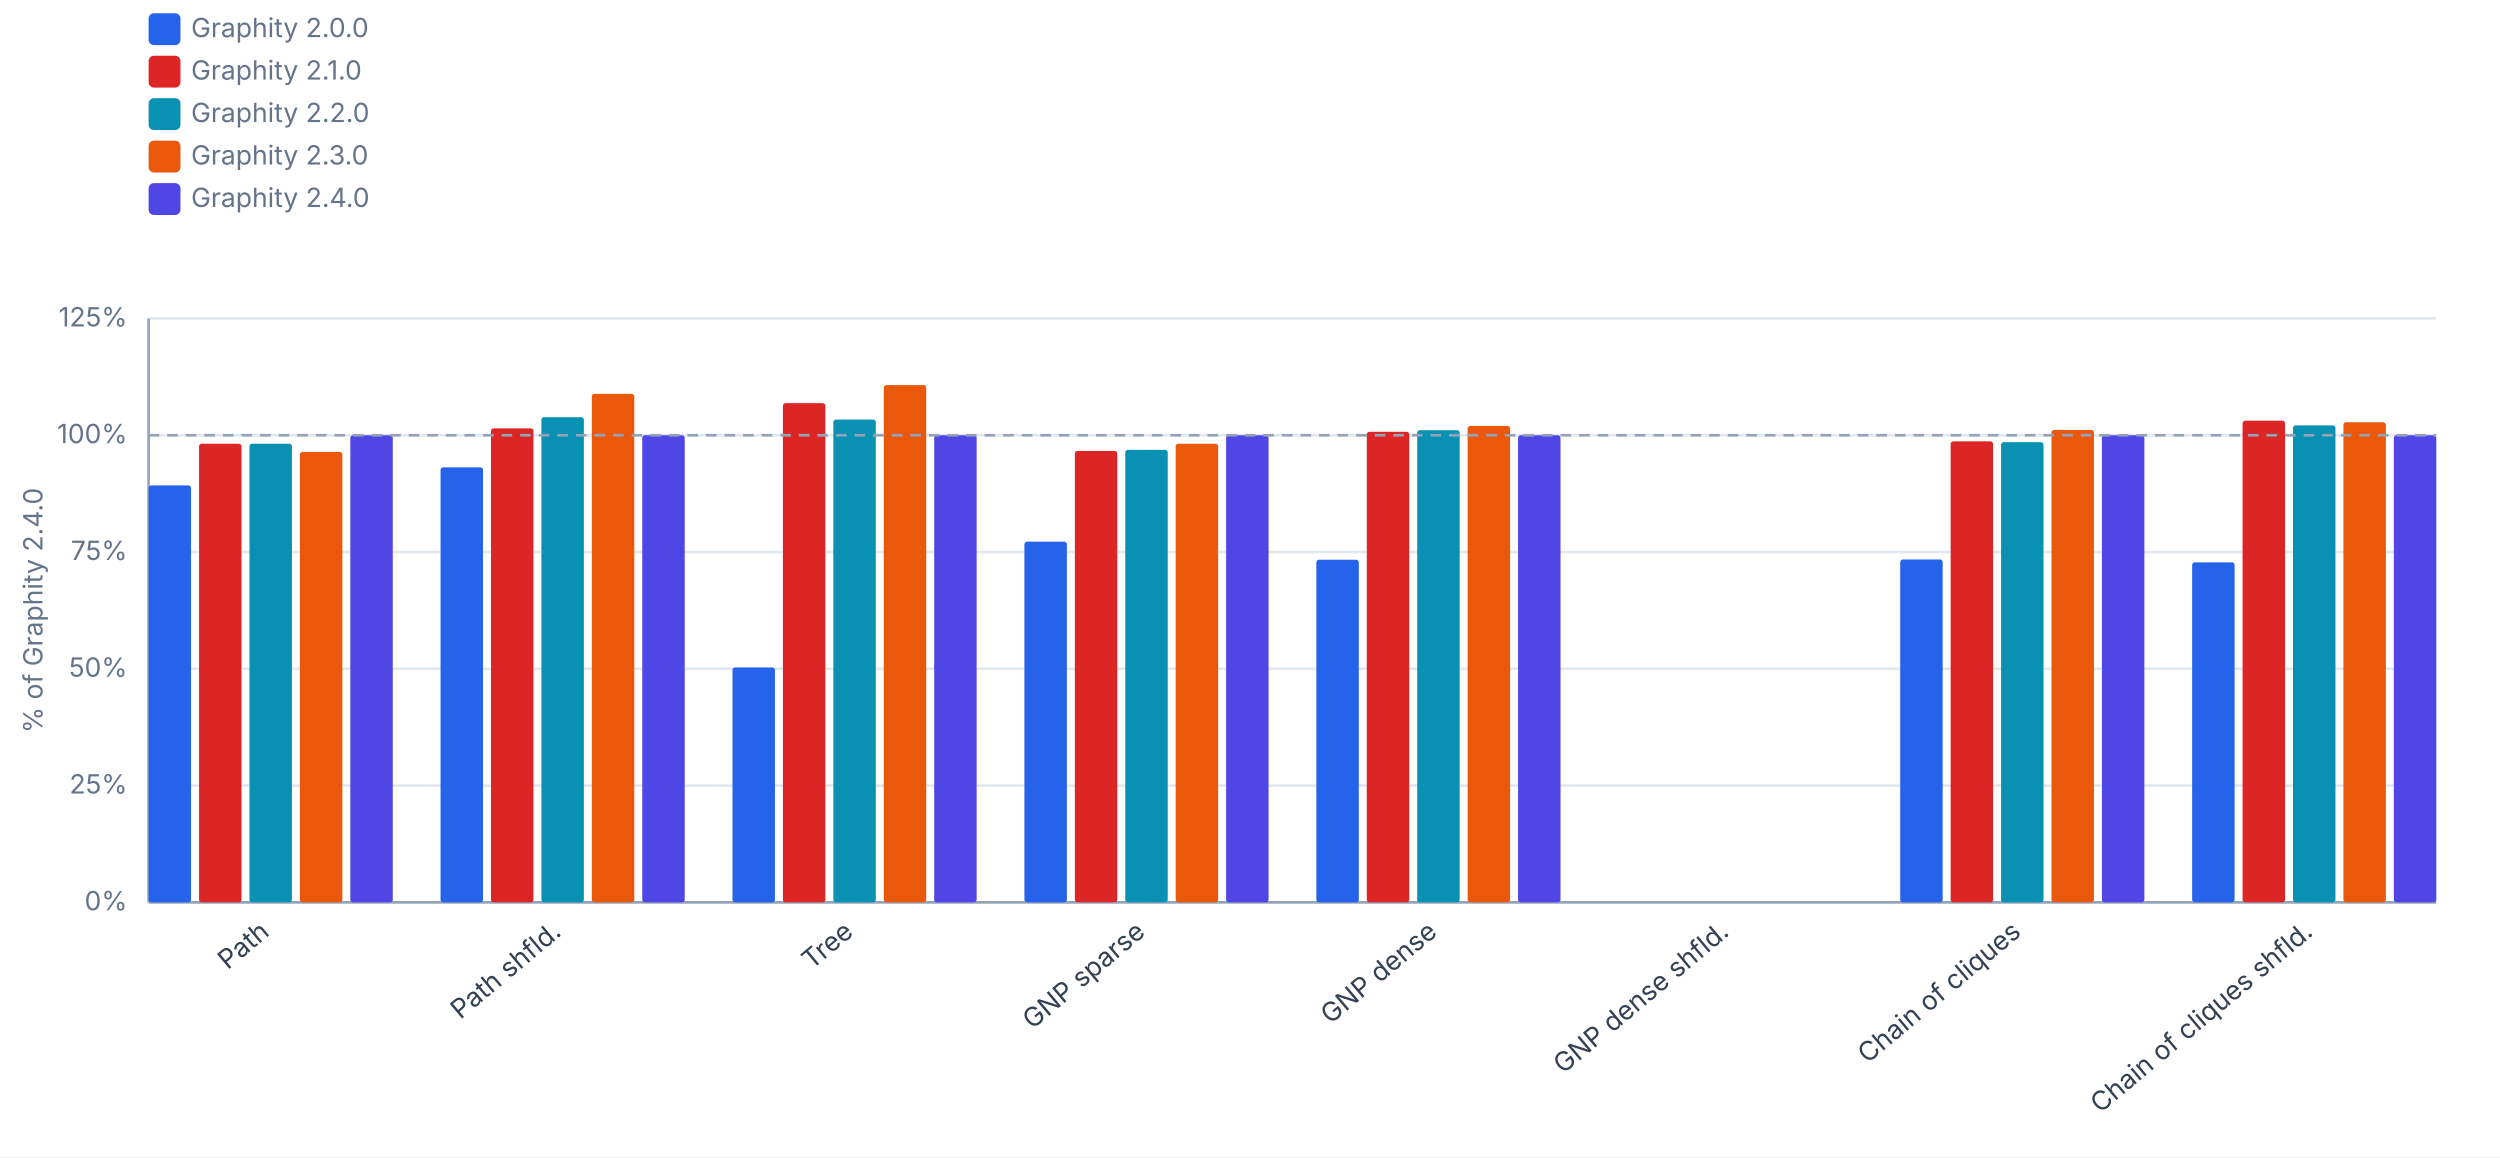
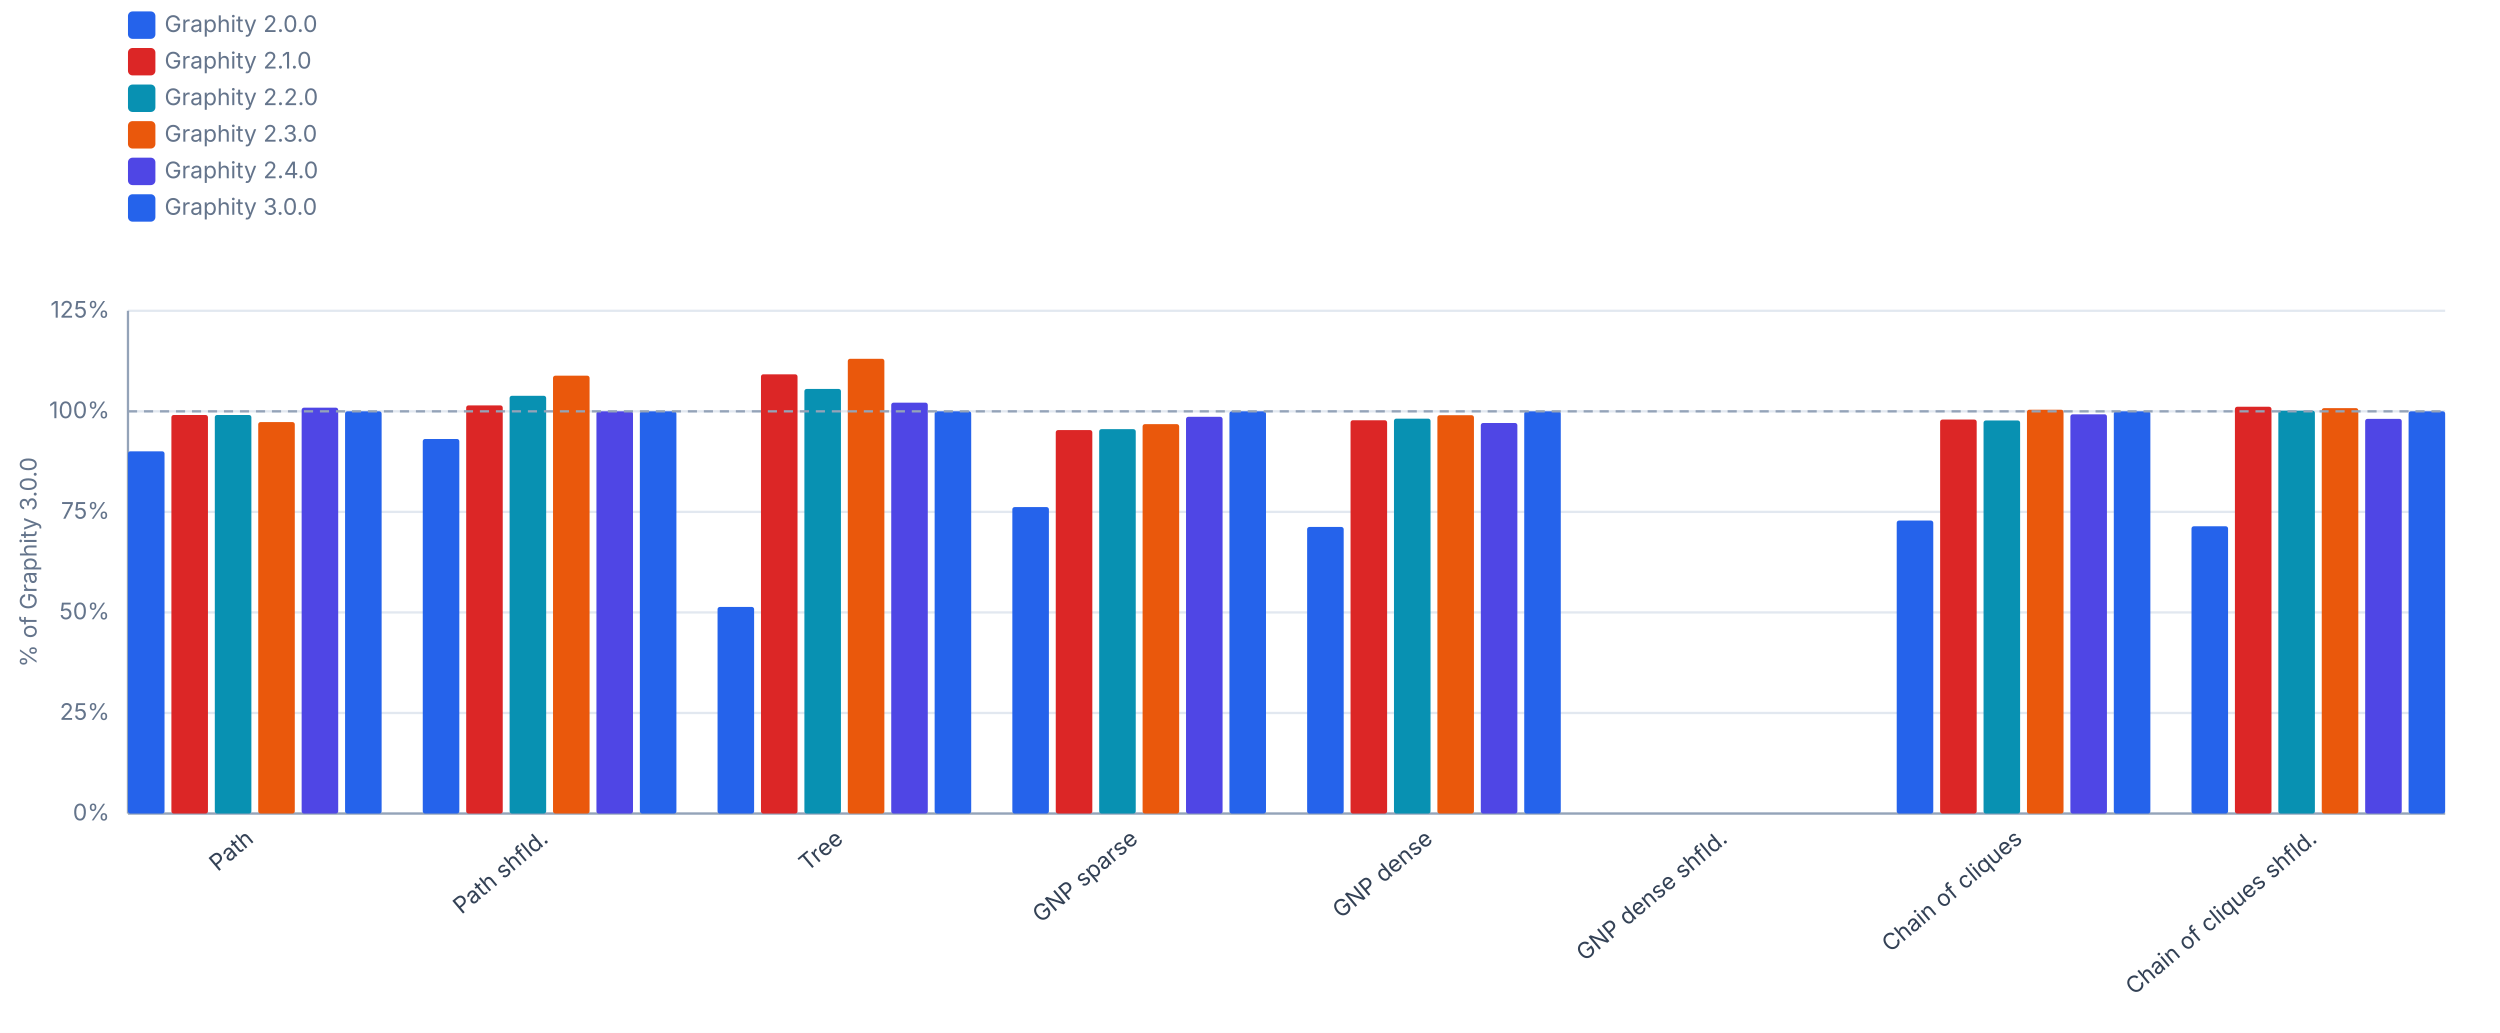
- <svg xmlns="http://www.w3.org/2000/svg" width="942" height="436" viewBox="0 0 942 436" role="img">
+ <svg xmlns="http://www.w3.org/2000/svg" width="1094" height="452" viewBox="0 0 1094 452" role="img">
  <style>text{font-family:ui-sans-serif,system-ui,-apple-system,Segoe UI,sans-serif;font-size:11px;fill:#334155}.axis{stroke:#94a3b8;stroke-width:1;fill:none}.grid{stroke:#e2e8f0;stroke-width:1}.ylabel{fill:#64748b;font-size:10px}.tick{fill:#64748b;font-size:10px}.xlabel{font-size:10px}</style>
-   <rect x="0" y="0" width="942" height="436" fill="#ffffff" />
+   <rect x="0" y="0" width="1094" height="452" fill="#ffffff" />
  <rect x="56" y="5" width="12" height="12" rx="2" fill="#2563eb" />
  <text x="72" y="14" class="tick">Graphity 2.0.0</text>
  <rect x="56" y="21" width="12" height="12" rx="2" fill="#dc2626" />
  <text x="72" y="30" class="tick">Graphity 2.1.0</text>
  <rect x="56" y="37" width="12" height="12" rx="2" fill="#0891b2" />
  <text x="72" y="46" class="tick">Graphity 2.2.0</text>
  <rect x="56" y="53" width="12" height="12" rx="2" fill="#ea580c" />
  <text x="72" y="62" class="tick">Graphity 2.3.0</text>
  <rect x="56" y="69" width="12" height="12" rx="2" fill="#4f46e5" />
  <text x="72" y="78" class="tick">Graphity 2.4.0</text>
-   <line class="grid" x1="56" y1="340.0" x2="918" y2="340.0" />
-   <text class="tick" x="48" y="343.0" text-anchor="end">0%</text>
-   <line class="grid" x1="56" y1="296.0" x2="918" y2="296.0" />
-   <text class="tick" x="48" y="299.0" text-anchor="end">25%</text>
-   <line class="grid" x1="56" y1="252.0" x2="918" y2="252.0" />
-   <text class="tick" x="48" y="255.0" text-anchor="end">50%</text>
-   <line class="grid" x1="56" y1="208.0" x2="918" y2="208.0" />
-   <text class="tick" x="48" y="211.0" text-anchor="end">75%</text>
-   <line class="grid" x1="56" y1="164.0" x2="918" y2="164.0" />
-   <text class="tick" x="48" y="167.0" text-anchor="end">100%</text>
-   <line class="grid" x1="56" y1="120.0" x2="918" y2="120.0" />
-   <text class="tick" x="48" y="123.0" text-anchor="end">125%</text>
-   <line class="axis" x1="56" y1="120" x2="56" y2="340" />
-   <line class="axis" x1="56" y1="340" x2="918" y2="340" />
-   <text class="ylabel" x="16" y="230.0" text-anchor="middle" transform="rotate(-90 16 230.0)">% of Graphity 2.4.0</text>
-   <text class="xlabel" x="102.0" y="352.0" text-anchor="end" transform="rotate(-40 102.0 352.0)">Path</text>
-   <rect x="56.0" y="182.9" width="16" height="157.1" fill="#2563eb" rx="1" />
-   <rect x="75.0" y="167.2" width="16" height="172.8" fill="#dc2626" rx="1" />
-   <rect x="94.0" y="167.2" width="16" height="172.8" fill="#0891b2" rx="1" />
-   <rect x="113.0" y="170.3" width="16" height="169.7" fill="#ea580c" rx="1" />
-   <rect x="132.0" y="164.0" width="16" height="176.0" fill="#4f46e5" rx="1" />
-   <text class="xlabel" x="212.0" y="352.0" text-anchor="end" transform="rotate(-40 212.0 352.0)">Path shfld.</text>
-   <rect x="166.0" y="176.1" width="16" height="163.9" fill="#2563eb" rx="1" />
-   <rect x="185.0" y="161.4" width="16" height="178.6" fill="#dc2626" rx="1" />
-   <rect x="204.0" y="157.2" width="16" height="182.8" fill="#0891b2" rx="1" />
-   <rect x="223.0" y="148.4" width="16" height="191.6" fill="#ea580c" rx="1" />
-   <rect x="242.0" y="164.0" width="16" height="176.0" fill="#4f46e5" rx="1" />
-   <text class="xlabel" x="322.0" y="352.0" text-anchor="end" transform="rotate(-40 322.0 352.0)">Tree</text>
-   <rect x="276.0" y="251.5" width="16" height="88.5" fill="#2563eb" rx="1" />
-   <rect x="295.0" y="151.9" width="16" height="188.1" fill="#dc2626" rx="1" />
-   <rect x="314.0" y="158.1" width="16" height="181.9" fill="#0891b2" rx="1" />
-   <rect x="333.0" y="145.1" width="16" height="194.9" fill="#ea580c" rx="1" />
-   <rect x="352.0" y="164.0" width="16" height="176.0" fill="#4f46e5" rx="1" />
-   <text class="xlabel" x="432.0" y="352.0" text-anchor="end" transform="rotate(-40 432.0 352.0)">GNP sparse</text>
-   <rect x="386.0" y="204.1" width="16" height="135.9" fill="#2563eb" rx="1" />
-   <rect x="405.0" y="169.9" width="16" height="170.1" fill="#dc2626" rx="1" />
-   <rect x="424.0" y="169.5" width="16" height="170.5" fill="#0891b2" rx="1" />
-   <rect x="443.0" y="167.2" width="16" height="172.8" fill="#ea580c" rx="1" />
-   <rect x="462.0" y="164.0" width="16" height="176.0" fill="#4f46e5" rx="1" />
-   <text class="xlabel" x="542.0" y="352.0" text-anchor="end" transform="rotate(-40 542.0 352.0)">GNP dense</text>
-   <rect x="496.0" y="210.9" width="16" height="129.1" fill="#2563eb" rx="1" />
-   <rect x="515.0" y="162.7" width="16" height="177.3" fill="#dc2626" rx="1" />
-   <rect x="534.0" y="162.1" width="16" height="177.9" fill="#0891b2" rx="1" />
-   <rect x="553.0" y="160.5" width="16" height="179.5" fill="#ea580c" rx="1" />
-   <rect x="572.0" y="164.0" width="16" height="176.0" fill="#4f46e5" rx="1" />
-   <text class="xlabel" x="652.0" y="352.0" text-anchor="end" transform="rotate(-40 652.0 352.0)">GNP dense shfld.</text>
-   <text class="xlabel" x="762.0" y="352.0" text-anchor="end" transform="rotate(-40 762.0 352.0)">Chain of cliques</text>
-   <rect x="716.0" y="210.8" width="16" height="129.2" fill="#2563eb" rx="1" />
-   <rect x="735.0" y="166.3" width="16" height="173.7" fill="#dc2626" rx="1" />
-   <rect x="754.0" y="166.6" width="16" height="173.4" fill="#0891b2" rx="1" />
-   <rect x="773.0" y="162.0" width="16" height="178.0" fill="#ea580c" rx="1" />
-   <rect x="792.0" y="164.0" width="16" height="176.0" fill="#4f46e5" rx="1" />
-   <text class="xlabel" x="872.0" y="352.0" text-anchor="end" transform="rotate(-40 872.0 352.0)">Chain of cliques shfld.</text>
-   <rect x="826.0" y="211.9" width="16" height="128.1" fill="#2563eb" rx="1" />
-   <rect x="845.0" y="158.5" width="16" height="181.5" fill="#dc2626" rx="1" />
-   <rect x="864.0" y="160.3" width="16" height="179.7" fill="#0891b2" rx="1" />
-   <rect x="883.0" y="159.1" width="16" height="180.9" fill="#ea580c" rx="1" />
-   <rect x="902.0" y="164.0" width="16" height="176.0" fill="#4f46e5" rx="1" />
-   <line x1="56" y1="164.0" x2="918" y2="164.0" stroke="#94a3b8" stroke-width="1" stroke-dasharray="4 3" />
+   <rect x="56" y="85" width="12" height="12" rx="2" fill="#2563eb" />
+   <text x="72" y="94" class="tick">Graphity 3.0.0</text>
+   <line class="grid" x1="56" y1="356.0" x2="1070" y2="356.0" />
+   <text class="tick" x="48" y="359.0" text-anchor="end">0%</text>
+   <line class="grid" x1="56" y1="312.0" x2="1070" y2="312.0" />
+   <text class="tick" x="48" y="315.0" text-anchor="end">25%</text>
+   <line class="grid" x1="56" y1="268.0" x2="1070" y2="268.0" />
+   <text class="tick" x="48" y="271.0" text-anchor="end">50%</text>
+   <line class="grid" x1="56" y1="224.0" x2="1070" y2="224.0" />
+   <text class="tick" x="48" y="227.0" text-anchor="end">75%</text>
+   <line class="grid" x1="56" y1="180.0" x2="1070" y2="180.0" />
+   <text class="tick" x="48" y="183.0" text-anchor="end">100%</text>
+   <line class="grid" x1="56" y1="136.0" x2="1070" y2="136.0" />
+   <text class="tick" x="48" y="139.0" text-anchor="end">125%</text>
+   <line class="axis" x1="56" y1="136" x2="56" y2="356" />
+   <line class="axis" x1="56" y1="356" x2="1070" y2="356" />
+   <text class="ylabel" x="16" y="246.0" text-anchor="middle" transform="rotate(-90 16 246.0)">% of Graphity 3.0.0</text>
+   <text class="xlabel" x="111.5" y="368.0" text-anchor="end" transform="rotate(-40 111.5 368.0)">Path</text>
+   <rect x="56.0" y="197.5" width="16" height="158.5" fill="#2563eb" rx="1" />
+   <rect x="75.0" y="181.6" width="16" height="174.4" fill="#dc2626" rx="1" />
+   <rect x="94.0" y="181.6" width="16" height="174.4" fill="#0891b2" rx="1" />
+   <rect x="113.0" y="184.7" width="16" height="171.3" fill="#ea580c" rx="1" />
+   <rect x="132.0" y="178.4" width="16" height="177.6" fill="#4f46e5" rx="1" />
+   <rect x="151.0" y="180.0" width="16" height="176.0" fill="#2563eb" rx="1" />
+   <text class="xlabel" x="240.5" y="368.0" text-anchor="end" transform="rotate(-40 240.5 368.0)">Path shfld.</text>
+   <rect x="185.0" y="192.1" width="16" height="163.9" fill="#2563eb" rx="1" />
+   <rect x="204.0" y="177.4" width="16" height="178.6" fill="#dc2626" rx="1" />
+   <rect x="223.0" y="173.2" width="16" height="182.8" fill="#0891b2" rx="1" />
+   <rect x="242.0" y="164.4" width="16" height="191.6" fill="#ea580c" rx="1" />
+   <rect x="261.0" y="180.0" width="16" height="176.0" fill="#4f46e5" rx="1" />
+   <rect x="280.0" y="180.0" width="16" height="176.0" fill="#2563eb" rx="1" />
+   <text class="xlabel" x="369.5" y="368.0" text-anchor="end" transform="rotate(-40 369.5 368.0)">Tree</text>
+   <rect x="314.0" y="265.6" width="16" height="90.4" fill="#2563eb" rx="1" />
+   <rect x="333.0" y="163.8" width="16" height="192.2" fill="#dc2626" rx="1" />
+   <rect x="352.0" y="170.2" width="16" height="185.8" fill="#0891b2" rx="1" />
+   <rect x="371.0" y="157.0" width="16" height="199.0" fill="#ea580c" rx="1" />
+   <rect x="390.0" y="176.2" width="16" height="179.8" fill="#4f46e5" rx="1" />
+   <rect x="409.0" y="180.0" width="16" height="176.0" fill="#2563eb" rx="1" />
+   <text class="xlabel" x="498.5" y="368.0" text-anchor="end" transform="rotate(-40 498.5 368.0)">GNP sparse</text>
+   <rect x="443.0" y="221.9" width="16" height="134.1" fill="#2563eb" rx="1" />
+   <rect x="462.0" y="188.2" width="16" height="167.8" fill="#dc2626" rx="1" />
+   <rect x="481.0" y="187.8" width="16" height="168.2" fill="#0891b2" rx="1" />
+   <rect x="500.0" y="185.6" width="16" height="170.4" fill="#ea580c" rx="1" />
+   <rect x="519.0" y="182.4" width="16" height="173.6" fill="#4f46e5" rx="1" />
+   <rect x="538.0" y="180.0" width="16" height="176.0" fill="#2563eb" rx="1" />
+   <text class="xlabel" x="627.5" y="368.0" text-anchor="end" transform="rotate(-40 627.5 368.0)">GNP dense</text>
+   <rect x="572.0" y="230.6" width="16" height="125.4" fill="#2563eb" rx="1" />
+   <rect x="591.0" y="183.9" width="16" height="172.1" fill="#dc2626" rx="1" />
+   <rect x="610.0" y="183.2" width="16" height="172.8" fill="#0891b2" rx="1" />
+   <rect x="629.0" y="181.7" width="16" height="174.3" fill="#ea580c" rx="1" />
+   <rect x="648.0" y="185.1" width="16" height="170.9" fill="#4f46e5" rx="1" />
+   <rect x="667.0" y="180.0" width="16" height="176.0" fill="#2563eb" rx="1" />
+   <text class="xlabel" x="756.5" y="368.0" text-anchor="end" transform="rotate(-40 756.5 368.0)">GNP dense shfld.</text>
+   <text class="xlabel" x="885.5" y="368.0" text-anchor="end" transform="rotate(-40 885.5 368.0)">Chain of cliques</text>
+   <rect x="830.0" y="227.8" width="16" height="128.2" fill="#2563eb" rx="1" />
+   <rect x="849.0" y="183.6" width="16" height="172.4" fill="#dc2626" rx="1" />
+   <rect x="868.0" y="184.0" width="16" height="172.0" fill="#0891b2" rx="1" />
+   <rect x="887.0" y="179.3" width="16" height="176.7" fill="#ea580c" rx="1" />
+   <rect x="906.0" y="181.3" width="16" height="174.7" fill="#4f46e5" rx="1" />
+   <rect x="925.0" y="180.0" width="16" height="176.0" fill="#2563eb" rx="1" />
+   <text class="xlabel" x="1014.5" y="368.0" text-anchor="end" transform="rotate(-40 1014.5 368.0)">Chain of cliques shfld.</text>
+   <rect x="959.0" y="230.3" width="16" height="125.7" fill="#2563eb" rx="1" />
+   <rect x="978.0" y="178.0" width="16" height="178.0" fill="#dc2626" rx="1" />
+   <rect x="997.0" y="179.7" width="16" height="176.3" fill="#0891b2" rx="1" />
+   <rect x="1016.0" y="178.6" width="16" height="177.4" fill="#ea580c" rx="1" />
+   <rect x="1035.0" y="183.3" width="16" height="172.7" fill="#4f46e5" rx="1" />
+   <rect x="1054.0" y="180.0" width="16" height="176.0" fill="#2563eb" rx="1" />
+   <line x1="56" y1="180.0" x2="1070" y2="180.0" stroke="#94a3b8" stroke-width="1" stroke-dasharray="4 3" />
</svg>
